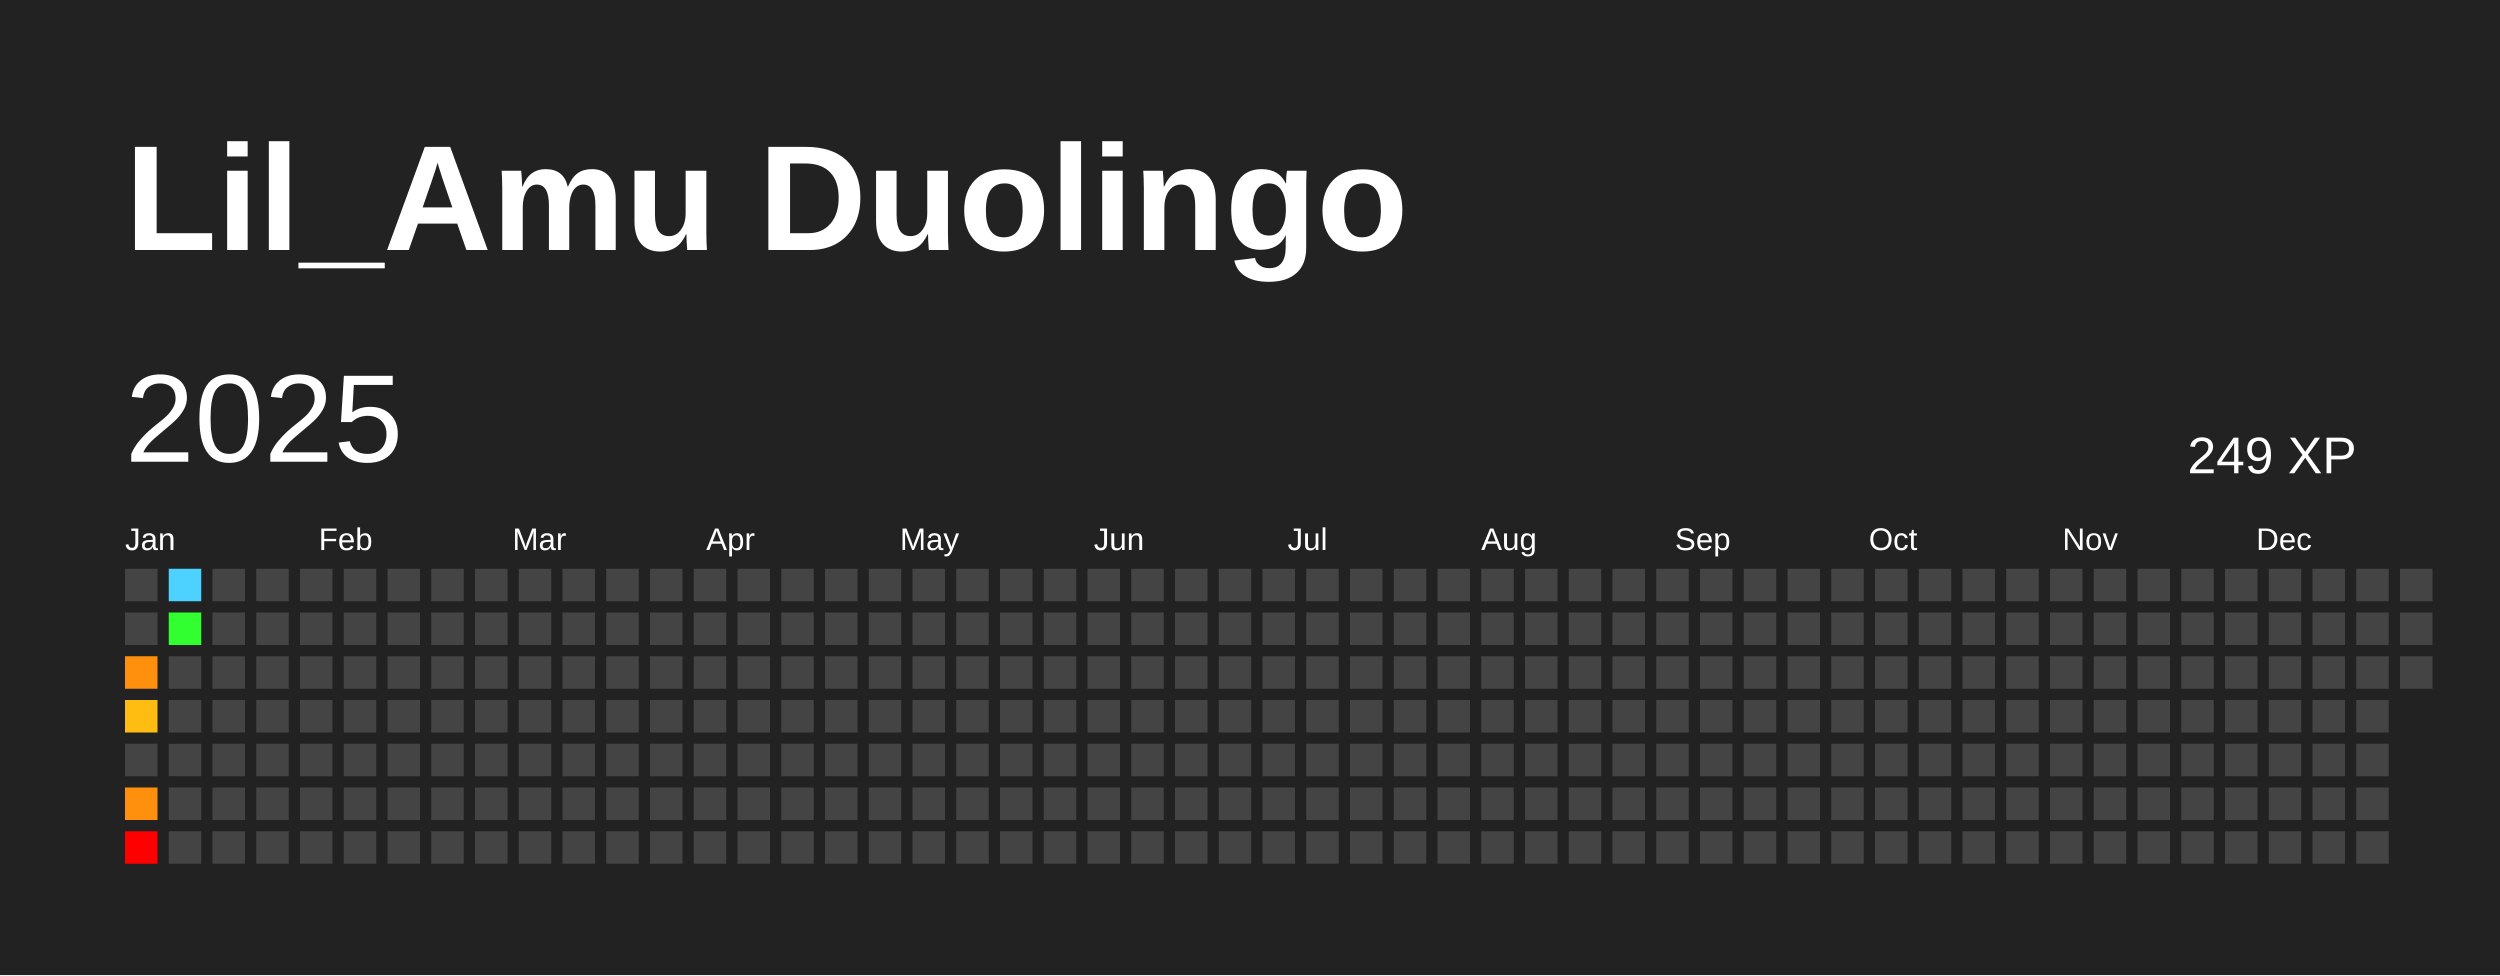
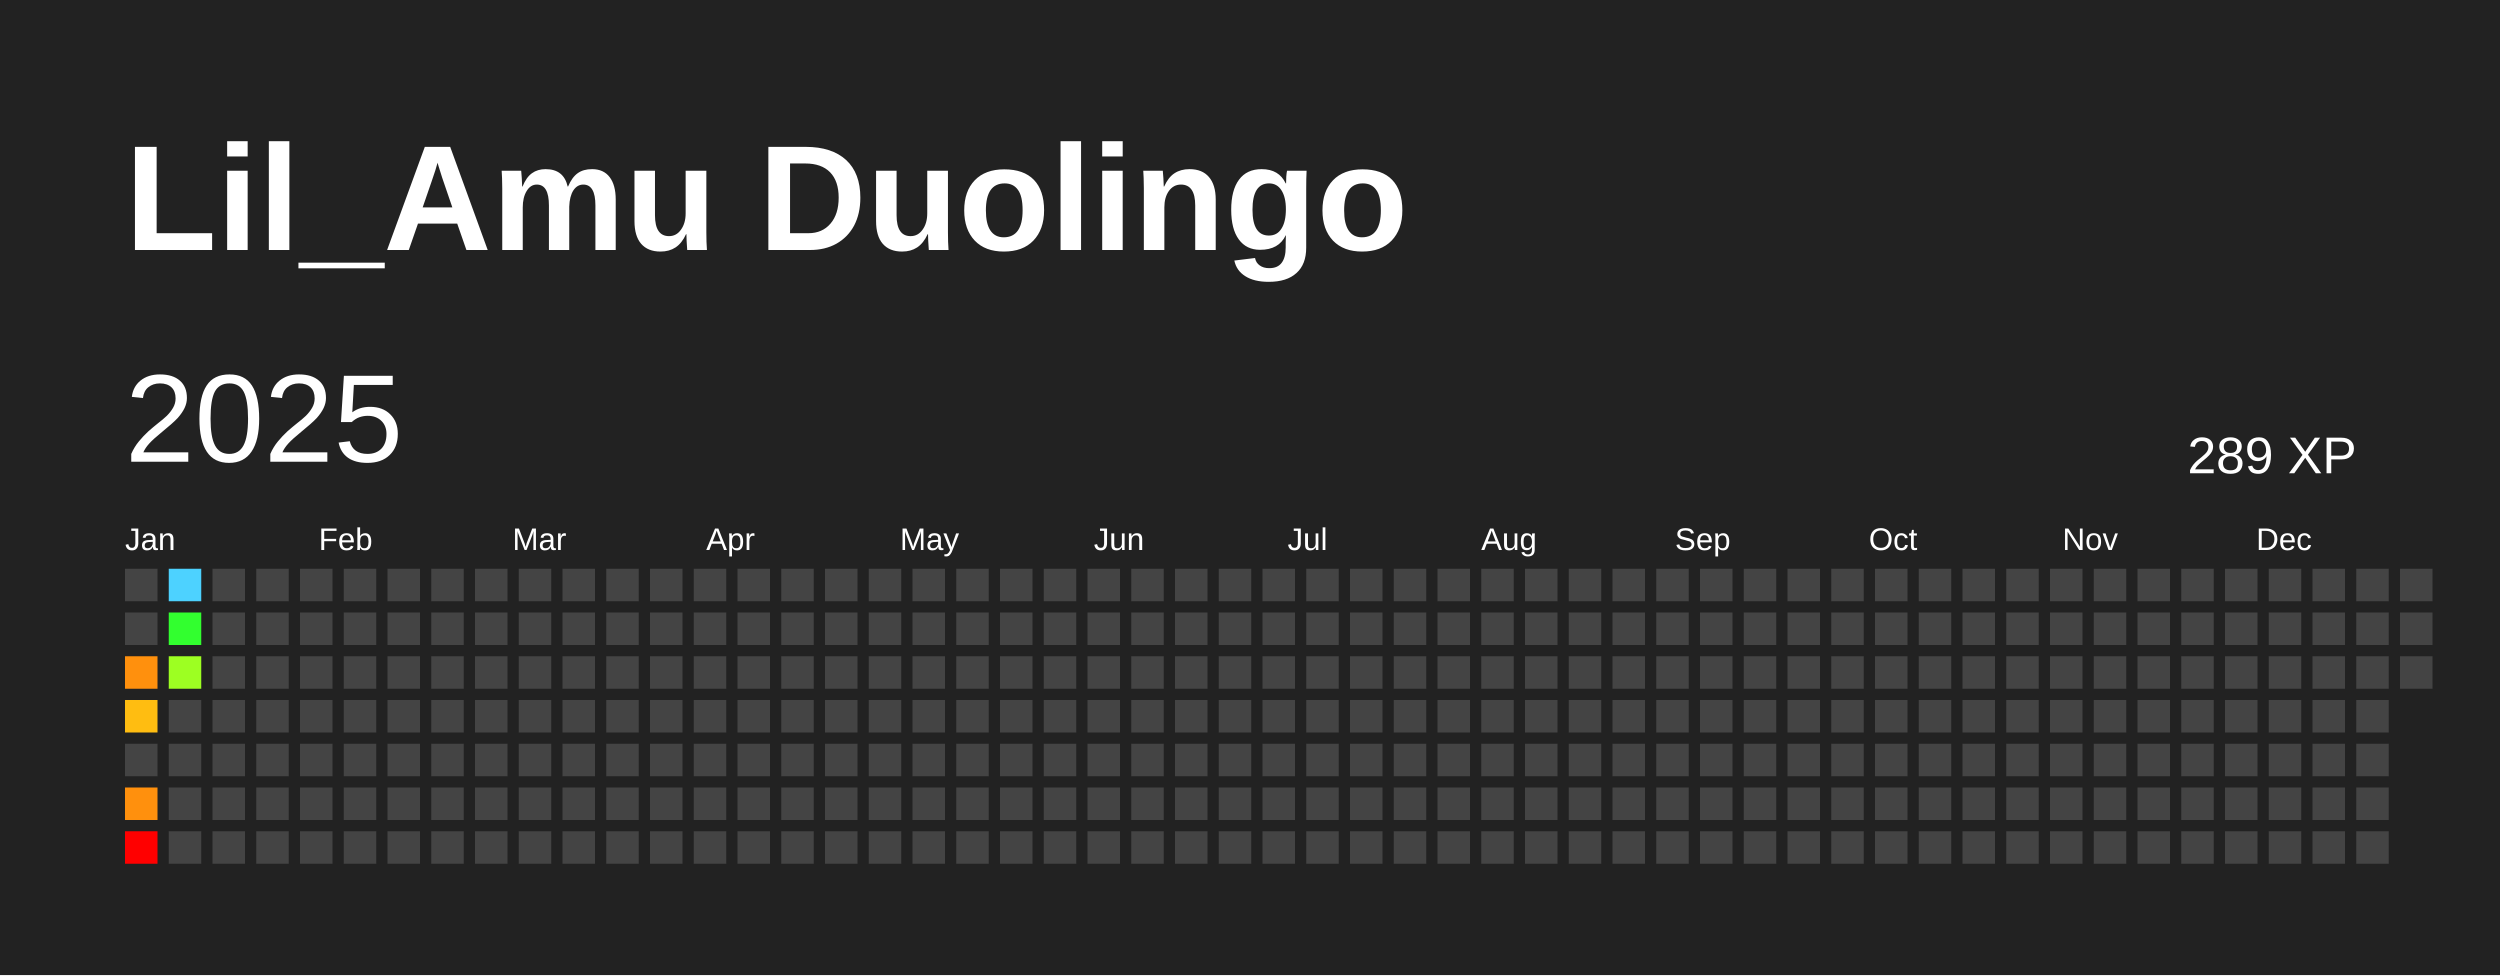
<svg xmlns="http://www.w3.org/2000/svg" baseProfile="full" height="78mm" version="1.1" viewBox="0,0,200,78" width="200mm">
  <defs />
  <rect fill="#222222" height="78" width="200" x="0" y="0" />
  <text fill="#FFFFFF" style="font-size:12px; font-family:Arial; font-weight:bold;" x="10" y="20">Lil_Amu Duolingo</text>
  <text dominant-baseline="hanging" fill="#FFFFFF" style="font-size:10.0px; font-family:Arial;" x="10" y="30">2025</text>
-   <text dominant-baseline="hanging" fill="#FFFFFF" style="font-size:4.125px; font-family:Arial;" x="175" y="35">249 XP</text>
+   <text dominant-baseline="hanging" fill="#FFFFFF" style="font-size:4.125px; font-family:Arial;" x="175" y="35">289 XP</text>
  <text fill="#FFFFFF" style="font-size:2.5px; font-family:Arial" x="10.0" y="44">Jan</text>
  <text fill="#FFFFFF" style="font-size:2.5px; font-family:Arial" x="25.5" y="44">Feb</text>
  <text fill="#FFFFFF" style="font-size:2.5px; font-family:Arial" x="41.0" y="44">Mar</text>
  <text fill="#FFFFFF" style="font-size:2.5px; font-family:Arial" x="56.5" y="44">Apr</text>
  <text fill="#FFFFFF" style="font-size:2.5px; font-family:Arial" x="72.0" y="44">May</text>
  <text fill="#FFFFFF" style="font-size:2.5px; font-family:Arial" x="87.5" y="44">Jun</text>
  <text fill="#FFFFFF" style="font-size:2.5px; font-family:Arial" x="103.0" y="44">Jul</text>
  <text fill="#FFFFFF" style="font-size:2.5px; font-family:Arial" x="118.5" y="44">Aug</text>
  <text fill="#FFFFFF" style="font-size:2.5px; font-family:Arial" x="134.0" y="44">Sep</text>
  <text fill="#FFFFFF" style="font-size:2.5px; font-family:Arial" x="149.5" y="44">Oct</text>
  <text fill="#FFFFFF" style="font-size:2.5px; font-family:Arial" x="165.0" y="44">Nov</text>
  <text fill="#FFFFFF" style="font-size:2.5px; font-family:Arial" x="180.5" y="44">Dec</text>
  <rect fill="#444444" height="2.6" width="2.6" x="10.0" y="45.5" />
  <rect fill="#444444" height="2.6" width="2.6" x="10.0" y="49.0" />
  <rect fill="#ff900d" height="2.6" width="2.6" x="10.0" y="52.5" />
  <rect fill="#ffbd11" height="2.6" width="2.6" x="10.0" y="56.0" />
  <rect fill="#444444" height="2.6" width="2.6" x="10.0" y="59.5" />
  <rect fill="#ff900d" height="2.6" width="2.6" x="10.0" y="63.0" />
  <rect fill="red" height="2.6" width="2.6" x="10.0" y="66.5" />
  <rect fill="#4dd2ff" height="2.6" width="2.6" x="13.5" y="45.5" />
  <rect fill="#32ff2f" height="2.6" width="2.6" x="13.5" y="49.0" />
-   <rect fill="#444444" height="2.6" width="2.6" x="13.5" y="52.5" />
+   <rect fill="#9dff22" height="2.6" width="2.6" x="13.5" y="52.5" />
  <rect fill="#444444" height="2.6" width="2.6" x="13.5" y="56.0" />
  <rect fill="#444444" height="2.6" width="2.6" x="13.5" y="59.5" />
  <rect fill="#444444" height="2.6" width="2.6" x="13.5" y="63.0" />
  <rect fill="#444444" height="2.6" width="2.6" x="13.5" y="66.5" />
  <rect fill="#444444" height="2.6" width="2.6" x="17.0" y="45.5" />
  <rect fill="#444444" height="2.6" width="2.6" x="17.0" y="49.0" />
  <rect fill="#444444" height="2.6" width="2.6" x="17.0" y="52.5" />
  <rect fill="#444444" height="2.6" width="2.6" x="17.0" y="56.0" />
  <rect fill="#444444" height="2.6" width="2.6" x="17.0" y="59.5" />
  <rect fill="#444444" height="2.6" width="2.6" x="17.0" y="63.0" />
  <rect fill="#444444" height="2.6" width="2.6" x="17.0" y="66.5" />
  <rect fill="#444444" height="2.6" width="2.6" x="20.5" y="45.5" />
  <rect fill="#444444" height="2.6" width="2.6" x="20.5" y="49.0" />
  <rect fill="#444444" height="2.6" width="2.6" x="20.5" y="52.5" />
  <rect fill="#444444" height="2.6" width="2.6" x="20.5" y="56.0" />
  <rect fill="#444444" height="2.6" width="2.6" x="20.5" y="59.5" />
  <rect fill="#444444" height="2.6" width="2.6" x="20.5" y="63.0" />
  <rect fill="#444444" height="2.6" width="2.6" x="20.5" y="66.5" />
  <rect fill="#444444" height="2.6" width="2.6" x="24.0" y="45.5" />
  <rect fill="#444444" height="2.6" width="2.6" x="24.0" y="49.0" />
  <rect fill="#444444" height="2.6" width="2.6" x="24.0" y="52.5" />
  <rect fill="#444444" height="2.6" width="2.6" x="24.0" y="56.0" />
  <rect fill="#444444" height="2.6" width="2.6" x="24.0" y="59.5" />
  <rect fill="#444444" height="2.6" width="2.6" x="24.0" y="63.0" />
  <rect fill="#444444" height="2.6" width="2.6" x="24.0" y="66.5" />
  <rect fill="#444444" height="2.6" width="2.6" x="27.5" y="45.5" />
  <rect fill="#444444" height="2.6" width="2.6" x="27.5" y="49.0" />
  <rect fill="#444444" height="2.6" width="2.6" x="27.5" y="52.5" />
  <rect fill="#444444" height="2.6" width="2.6" x="27.5" y="56.0" />
  <rect fill="#444444" height="2.6" width="2.6" x="27.5" y="59.5" />
  <rect fill="#444444" height="2.6" width="2.6" x="27.5" y="63.0" />
  <rect fill="#444444" height="2.6" width="2.6" x="27.5" y="66.5" />
  <rect fill="#444444" height="2.6" width="2.6" x="31.0" y="45.5" />
  <rect fill="#444444" height="2.6" width="2.6" x="31.0" y="49.0" />
  <rect fill="#444444" height="2.6" width="2.6" x="31.0" y="52.5" />
  <rect fill="#444444" height="2.6" width="2.6" x="31.0" y="56.0" />
  <rect fill="#444444" height="2.6" width="2.6" x="31.0" y="59.5" />
  <rect fill="#444444" height="2.6" width="2.6" x="31.0" y="63.0" />
  <rect fill="#444444" height="2.6" width="2.6" x="31.0" y="66.5" />
  <rect fill="#444444" height="2.6" width="2.6" x="34.5" y="45.5" />
  <rect fill="#444444" height="2.6" width="2.6" x="34.5" y="49.0" />
  <rect fill="#444444" height="2.6" width="2.6" x="34.5" y="52.5" />
  <rect fill="#444444" height="2.6" width="2.6" x="34.5" y="56.0" />
  <rect fill="#444444" height="2.6" width="2.6" x="34.5" y="59.5" />
  <rect fill="#444444" height="2.6" width="2.6" x="34.5" y="63.0" />
  <rect fill="#444444" height="2.6" width="2.6" x="34.5" y="66.5" />
  <rect fill="#444444" height="2.6" width="2.6" x="38.0" y="45.5" />
  <rect fill="#444444" height="2.6" width="2.6" x="38.0" y="49.0" />
  <rect fill="#444444" height="2.6" width="2.6" x="38.0" y="52.5" />
  <rect fill="#444444" height="2.6" width="2.6" x="38.0" y="56.0" />
  <rect fill="#444444" height="2.6" width="2.6" x="38.0" y="59.5" />
  <rect fill="#444444" height="2.6" width="2.6" x="38.0" y="63.0" />
  <rect fill="#444444" height="2.6" width="2.6" x="38.0" y="66.5" />
  <rect fill="#444444" height="2.6" width="2.6" x="41.5" y="45.5" />
  <rect fill="#444444" height="2.6" width="2.6" x="41.5" y="49.0" />
  <rect fill="#444444" height="2.6" width="2.6" x="41.5" y="52.5" />
  <rect fill="#444444" height="2.6" width="2.6" x="41.5" y="56.0" />
  <rect fill="#444444" height="2.6" width="2.6" x="41.5" y="59.5" />
  <rect fill="#444444" height="2.6" width="2.6" x="41.5" y="63.0" />
  <rect fill="#444444" height="2.6" width="2.6" x="41.5" y="66.5" />
  <rect fill="#444444" height="2.6" width="2.6" x="45.0" y="45.5" />
  <rect fill="#444444" height="2.6" width="2.6" x="45.0" y="49.0" />
  <rect fill="#444444" height="2.6" width="2.6" x="45.0" y="52.5" />
  <rect fill="#444444" height="2.6" width="2.6" x="45.0" y="56.0" />
  <rect fill="#444444" height="2.6" width="2.6" x="45.0" y="59.5" />
  <rect fill="#444444" height="2.6" width="2.6" x="45.0" y="63.0" />
  <rect fill="#444444" height="2.6" width="2.6" x="45.0" y="66.5" />
  <rect fill="#444444" height="2.6" width="2.6" x="48.5" y="45.5" />
  <rect fill="#444444" height="2.6" width="2.6" x="48.5" y="49.0" />
  <rect fill="#444444" height="2.6" width="2.6" x="48.5" y="52.5" />
  <rect fill="#444444" height="2.6" width="2.6" x="48.5" y="56.0" />
  <rect fill="#444444" height="2.6" width="2.6" x="48.5" y="59.5" />
  <rect fill="#444444" height="2.6" width="2.6" x="48.5" y="63.0" />
  <rect fill="#444444" height="2.6" width="2.6" x="48.5" y="66.5" />
  <rect fill="#444444" height="2.6" width="2.6" x="52.0" y="45.5" />
  <rect fill="#444444" height="2.6" width="2.6" x="52.0" y="49.0" />
  <rect fill="#444444" height="2.6" width="2.6" x="52.0" y="52.5" />
  <rect fill="#444444" height="2.6" width="2.6" x="52.0" y="56.0" />
  <rect fill="#444444" height="2.6" width="2.6" x="52.0" y="59.5" />
  <rect fill="#444444" height="2.6" width="2.6" x="52.0" y="63.0" />
  <rect fill="#444444" height="2.6" width="2.6" x="52.0" y="66.5" />
  <rect fill="#444444" height="2.6" width="2.6" x="55.5" y="45.5" />
  <rect fill="#444444" height="2.6" width="2.6" x="55.5" y="49.0" />
  <rect fill="#444444" height="2.6" width="2.6" x="55.5" y="52.5" />
  <rect fill="#444444" height="2.6" width="2.6" x="55.5" y="56.0" />
  <rect fill="#444444" height="2.6" width="2.6" x="55.5" y="59.5" />
  <rect fill="#444444" height="2.6" width="2.6" x="55.5" y="63.0" />
  <rect fill="#444444" height="2.6" width="2.6" x="55.5" y="66.5" />
  <rect fill="#444444" height="2.6" width="2.6" x="59.0" y="45.5" />
  <rect fill="#444444" height="2.6" width="2.6" x="59.0" y="49.0" />
  <rect fill="#444444" height="2.6" width="2.6" x="59.0" y="52.5" />
  <rect fill="#444444" height="2.6" width="2.6" x="59.0" y="56.0" />
  <rect fill="#444444" height="2.6" width="2.6" x="59.0" y="59.5" />
  <rect fill="#444444" height="2.6" width="2.6" x="59.0" y="63.0" />
  <rect fill="#444444" height="2.6" width="2.6" x="59.0" y="66.5" />
  <rect fill="#444444" height="2.6" width="2.6" x="62.5" y="45.5" />
  <rect fill="#444444" height="2.6" width="2.6" x="62.5" y="49.0" />
  <rect fill="#444444" height="2.6" width="2.6" x="62.5" y="52.5" />
  <rect fill="#444444" height="2.6" width="2.6" x="62.5" y="56.0" />
  <rect fill="#444444" height="2.6" width="2.6" x="62.5" y="59.5" />
  <rect fill="#444444" height="2.6" width="2.6" x="62.5" y="63.0" />
  <rect fill="#444444" height="2.6" width="2.6" x="62.5" y="66.5" />
  <rect fill="#444444" height="2.6" width="2.6" x="66.0" y="45.5" />
  <rect fill="#444444" height="2.6" width="2.6" x="66.0" y="49.0" />
  <rect fill="#444444" height="2.6" width="2.6" x="66.0" y="52.5" />
  <rect fill="#444444" height="2.6" width="2.6" x="66.0" y="56.0" />
  <rect fill="#444444" height="2.6" width="2.6" x="66.0" y="59.5" />
  <rect fill="#444444" height="2.6" width="2.6" x="66.0" y="63.0" />
  <rect fill="#444444" height="2.6" width="2.6" x="66.0" y="66.5" />
  <rect fill="#444444" height="2.6" width="2.6" x="69.5" y="45.5" />
  <rect fill="#444444" height="2.6" width="2.6" x="69.5" y="49.0" />
  <rect fill="#444444" height="2.6" width="2.6" x="69.5" y="52.5" />
  <rect fill="#444444" height="2.6" width="2.6" x="69.5" y="56.0" />
  <rect fill="#444444" height="2.6" width="2.6" x="69.5" y="59.5" />
  <rect fill="#444444" height="2.6" width="2.6" x="69.5" y="63.0" />
  <rect fill="#444444" height="2.6" width="2.6" x="69.5" y="66.5" />
  <rect fill="#444444" height="2.6" width="2.6" x="73.0" y="45.5" />
  <rect fill="#444444" height="2.6" width="2.6" x="73.0" y="49.0" />
  <rect fill="#444444" height="2.6" width="2.6" x="73.0" y="52.5" />
  <rect fill="#444444" height="2.6" width="2.6" x="73.0" y="56.0" />
  <rect fill="#444444" height="2.6" width="2.6" x="73.0" y="59.5" />
  <rect fill="#444444" height="2.6" width="2.6" x="73.0" y="63.0" />
  <rect fill="#444444" height="2.6" width="2.6" x="73.0" y="66.5" />
  <rect fill="#444444" height="2.6" width="2.6" x="76.5" y="45.5" />
  <rect fill="#444444" height="2.6" width="2.6" x="76.5" y="49.0" />
  <rect fill="#444444" height="2.6" width="2.6" x="76.5" y="52.5" />
  <rect fill="#444444" height="2.6" width="2.6" x="76.5" y="56.0" />
  <rect fill="#444444" height="2.6" width="2.6" x="76.5" y="59.5" />
  <rect fill="#444444" height="2.6" width="2.6" x="76.5" y="63.0" />
  <rect fill="#444444" height="2.6" width="2.6" x="76.5" y="66.5" />
  <rect fill="#444444" height="2.6" width="2.6" x="80.0" y="45.5" />
  <rect fill="#444444" height="2.6" width="2.6" x="80.0" y="49.0" />
  <rect fill="#444444" height="2.6" width="2.6" x="80.0" y="52.5" />
  <rect fill="#444444" height="2.6" width="2.6" x="80.0" y="56.0" />
  <rect fill="#444444" height="2.6" width="2.6" x="80.0" y="59.5" />
  <rect fill="#444444" height="2.6" width="2.6" x="80.0" y="63.0" />
  <rect fill="#444444" height="2.6" width="2.6" x="80.0" y="66.5" />
  <rect fill="#444444" height="2.6" width="2.6" x="83.5" y="45.5" />
  <rect fill="#444444" height="2.6" width="2.6" x="83.5" y="49.0" />
  <rect fill="#444444" height="2.6" width="2.6" x="83.5" y="52.5" />
  <rect fill="#444444" height="2.6" width="2.6" x="83.5" y="56.0" />
  <rect fill="#444444" height="2.6" width="2.6" x="83.5" y="59.5" />
  <rect fill="#444444" height="2.6" width="2.6" x="83.5" y="63.0" />
  <rect fill="#444444" height="2.6" width="2.6" x="83.5" y="66.5" />
  <rect fill="#444444" height="2.6" width="2.6" x="87.0" y="45.5" />
  <rect fill="#444444" height="2.6" width="2.6" x="87.0" y="49.0" />
  <rect fill="#444444" height="2.6" width="2.6" x="87.0" y="52.5" />
  <rect fill="#444444" height="2.6" width="2.6" x="87.0" y="56.0" />
  <rect fill="#444444" height="2.6" width="2.6" x="87.0" y="59.5" />
  <rect fill="#444444" height="2.6" width="2.6" x="87.0" y="63.0" />
  <rect fill="#444444" height="2.6" width="2.6" x="87.0" y="66.5" />
  <rect fill="#444444" height="2.6" width="2.6" x="90.5" y="45.5" />
  <rect fill="#444444" height="2.6" width="2.6" x="90.5" y="49.0" />
  <rect fill="#444444" height="2.6" width="2.6" x="90.5" y="52.5" />
  <rect fill="#444444" height="2.6" width="2.6" x="90.5" y="56.0" />
  <rect fill="#444444" height="2.6" width="2.6" x="90.5" y="59.5" />
  <rect fill="#444444" height="2.6" width="2.6" x="90.5" y="63.0" />
  <rect fill="#444444" height="2.6" width="2.6" x="90.5" y="66.5" />
  <rect fill="#444444" height="2.6" width="2.6" x="94.0" y="45.5" />
  <rect fill="#444444" height="2.6" width="2.6" x="94.0" y="49.0" />
  <rect fill="#444444" height="2.6" width="2.6" x="94.0" y="52.5" />
  <rect fill="#444444" height="2.6" width="2.6" x="94.0" y="56.0" />
  <rect fill="#444444" height="2.6" width="2.6" x="94.0" y="59.5" />
  <rect fill="#444444" height="2.6" width="2.6" x="94.0" y="63.0" />
  <rect fill="#444444" height="2.6" width="2.6" x="94.0" y="66.5" />
  <rect fill="#444444" height="2.6" width="2.6" x="97.5" y="45.5" />
  <rect fill="#444444" height="2.6" width="2.6" x="97.5" y="49.0" />
  <rect fill="#444444" height="2.6" width="2.6" x="97.5" y="52.5" />
  <rect fill="#444444" height="2.6" width="2.6" x="97.5" y="56.0" />
  <rect fill="#444444" height="2.6" width="2.6" x="97.5" y="59.5" />
  <rect fill="#444444" height="2.6" width="2.6" x="97.5" y="63.0" />
  <rect fill="#444444" height="2.6" width="2.6" x="97.5" y="66.5" />
  <rect fill="#444444" height="2.6" width="2.6" x="101.0" y="45.5" />
  <rect fill="#444444" height="2.6" width="2.6" x="101.0" y="49.0" />
  <rect fill="#444444" height="2.6" width="2.6" x="101.0" y="52.5" />
  <rect fill="#444444" height="2.6" width="2.6" x="101.0" y="56.0" />
  <rect fill="#444444" height="2.6" width="2.6" x="101.0" y="59.5" />
  <rect fill="#444444" height="2.6" width="2.6" x="101.0" y="63.0" />
  <rect fill="#444444" height="2.6" width="2.6" x="101.0" y="66.5" />
  <rect fill="#444444" height="2.6" width="2.6" x="104.5" y="45.5" />
  <rect fill="#444444" height="2.6" width="2.6" x="104.5" y="49.0" />
  <rect fill="#444444" height="2.6" width="2.6" x="104.5" y="52.5" />
  <rect fill="#444444" height="2.6" width="2.6" x="104.5" y="56.0" />
  <rect fill="#444444" height="2.6" width="2.6" x="104.5" y="59.5" />
  <rect fill="#444444" height="2.6" width="2.6" x="104.5" y="63.0" />
  <rect fill="#444444" height="2.6" width="2.6" x="104.5" y="66.5" />
  <rect fill="#444444" height="2.6" width="2.6" x="108.0" y="45.5" />
  <rect fill="#444444" height="2.6" width="2.6" x="108.0" y="49.0" />
  <rect fill="#444444" height="2.6" width="2.6" x="108.0" y="52.5" />
  <rect fill="#444444" height="2.6" width="2.6" x="108.0" y="56.0" />
  <rect fill="#444444" height="2.6" width="2.6" x="108.0" y="59.5" />
  <rect fill="#444444" height="2.6" width="2.6" x="108.0" y="63.0" />
  <rect fill="#444444" height="2.6" width="2.6" x="108.0" y="66.5" />
  <rect fill="#444444" height="2.6" width="2.6" x="111.5" y="45.5" />
  <rect fill="#444444" height="2.6" width="2.6" x="111.5" y="49.0" />
  <rect fill="#444444" height="2.6" width="2.6" x="111.5" y="52.5" />
  <rect fill="#444444" height="2.6" width="2.6" x="111.5" y="56.0" />
  <rect fill="#444444" height="2.6" width="2.6" x="111.5" y="59.5" />
  <rect fill="#444444" height="2.6" width="2.6" x="111.5" y="63.0" />
  <rect fill="#444444" height="2.6" width="2.6" x="111.5" y="66.5" />
  <rect fill="#444444" height="2.6" width="2.6" x="115.0" y="45.5" />
  <rect fill="#444444" height="2.6" width="2.6" x="115.0" y="49.0" />
  <rect fill="#444444" height="2.6" width="2.6" x="115.0" y="52.5" />
  <rect fill="#444444" height="2.6" width="2.6" x="115.0" y="56.0" />
  <rect fill="#444444" height="2.6" width="2.6" x="115.0" y="59.5" />
  <rect fill="#444444" height="2.6" width="2.6" x="115.0" y="63.0" />
  <rect fill="#444444" height="2.6" width="2.6" x="115.0" y="66.5" />
  <rect fill="#444444" height="2.6" width="2.6" x="118.5" y="45.5" />
  <rect fill="#444444" height="2.6" width="2.6" x="118.5" y="49.0" />
  <rect fill="#444444" height="2.6" width="2.6" x="118.5" y="52.5" />
  <rect fill="#444444" height="2.6" width="2.6" x="118.5" y="56.0" />
  <rect fill="#444444" height="2.6" width="2.6" x="118.5" y="59.5" />
  <rect fill="#444444" height="2.6" width="2.6" x="118.5" y="63.0" />
  <rect fill="#444444" height="2.6" width="2.6" x="118.5" y="66.5" />
  <rect fill="#444444" height="2.6" width="2.6" x="122.0" y="45.5" />
  <rect fill="#444444" height="2.6" width="2.6" x="122.0" y="49.0" />
  <rect fill="#444444" height="2.6" width="2.6" x="122.0" y="52.5" />
  <rect fill="#444444" height="2.6" width="2.6" x="122.0" y="56.0" />
  <rect fill="#444444" height="2.6" width="2.6" x="122.0" y="59.5" />
  <rect fill="#444444" height="2.6" width="2.6" x="122.0" y="63.0" />
  <rect fill="#444444" height="2.6" width="2.6" x="122.0" y="66.5" />
  <rect fill="#444444" height="2.6" width="2.6" x="125.5" y="45.5" />
  <rect fill="#444444" height="2.6" width="2.6" x="125.5" y="49.0" />
  <rect fill="#444444" height="2.6" width="2.6" x="125.5" y="52.5" />
  <rect fill="#444444" height="2.6" width="2.6" x="125.5" y="56.0" />
  <rect fill="#444444" height="2.6" width="2.6" x="125.5" y="59.5" />
  <rect fill="#444444" height="2.6" width="2.6" x="125.5" y="63.0" />
  <rect fill="#444444" height="2.6" width="2.6" x="125.5" y="66.5" />
  <rect fill="#444444" height="2.6" width="2.6" x="129.0" y="45.5" />
  <rect fill="#444444" height="2.6" width="2.6" x="129.0" y="49.0" />
  <rect fill="#444444" height="2.6" width="2.6" x="129.0" y="52.5" />
  <rect fill="#444444" height="2.6" width="2.6" x="129.0" y="56.0" />
  <rect fill="#444444" height="2.6" width="2.6" x="129.0" y="59.5" />
  <rect fill="#444444" height="2.6" width="2.6" x="129.0" y="63.0" />
  <rect fill="#444444" height="2.6" width="2.6" x="129.0" y="66.5" />
  <rect fill="#444444" height="2.6" width="2.6" x="132.5" y="45.5" />
  <rect fill="#444444" height="2.6" width="2.6" x="132.5" y="49.0" />
  <rect fill="#444444" height="2.6" width="2.6" x="132.5" y="52.5" />
  <rect fill="#444444" height="2.6" width="2.6" x="132.5" y="56.0" />
  <rect fill="#444444" height="2.6" width="2.6" x="132.5" y="59.5" />
  <rect fill="#444444" height="2.6" width="2.6" x="132.5" y="63.0" />
  <rect fill="#444444" height="2.6" width="2.6" x="132.5" y="66.5" />
  <rect fill="#444444" height="2.6" width="2.6" x="136.0" y="45.5" />
  <rect fill="#444444" height="2.6" width="2.6" x="136.0" y="49.0" />
  <rect fill="#444444" height="2.6" width="2.6" x="136.0" y="52.5" />
  <rect fill="#444444" height="2.6" width="2.6" x="136.0" y="56.0" />
  <rect fill="#444444" height="2.6" width="2.6" x="136.0" y="59.5" />
  <rect fill="#444444" height="2.6" width="2.6" x="136.0" y="63.0" />
  <rect fill="#444444" height="2.6" width="2.6" x="136.0" y="66.5" />
  <rect fill="#444444" height="2.6" width="2.6" x="139.5" y="45.5" />
  <rect fill="#444444" height="2.6" width="2.6" x="139.5" y="49.0" />
  <rect fill="#444444" height="2.6" width="2.6" x="139.5" y="52.5" />
  <rect fill="#444444" height="2.6" width="2.6" x="139.5" y="56.0" />
  <rect fill="#444444" height="2.6" width="2.6" x="139.5" y="59.5" />
  <rect fill="#444444" height="2.6" width="2.6" x="139.5" y="63.0" />
  <rect fill="#444444" height="2.6" width="2.6" x="139.5" y="66.5" />
  <rect fill="#444444" height="2.6" width="2.6" x="143.0" y="45.5" />
  <rect fill="#444444" height="2.6" width="2.6" x="143.0" y="49.0" />
  <rect fill="#444444" height="2.6" width="2.6" x="143.0" y="52.5" />
  <rect fill="#444444" height="2.6" width="2.6" x="143.0" y="56.0" />
  <rect fill="#444444" height="2.6" width="2.6" x="143.0" y="59.5" />
  <rect fill="#444444" height="2.6" width="2.6" x="143.0" y="63.0" />
  <rect fill="#444444" height="2.6" width="2.6" x="143.0" y="66.5" />
  <rect fill="#444444" height="2.6" width="2.6" x="146.5" y="45.5" />
  <rect fill="#444444" height="2.6" width="2.6" x="146.5" y="49.0" />
  <rect fill="#444444" height="2.6" width="2.6" x="146.5" y="52.5" />
  <rect fill="#444444" height="2.6" width="2.6" x="146.5" y="56.0" />
  <rect fill="#444444" height="2.6" width="2.6" x="146.5" y="59.5" />
  <rect fill="#444444" height="2.6" width="2.6" x="146.5" y="63.0" />
  <rect fill="#444444" height="2.6" width="2.6" x="146.5" y="66.5" />
  <rect fill="#444444" height="2.6" width="2.6" x="150.0" y="45.5" />
  <rect fill="#444444" height="2.6" width="2.6" x="150.0" y="49.0" />
  <rect fill="#444444" height="2.6" width="2.6" x="150.0" y="52.5" />
  <rect fill="#444444" height="2.6" width="2.6" x="150.0" y="56.0" />
  <rect fill="#444444" height="2.6" width="2.6" x="150.0" y="59.5" />
  <rect fill="#444444" height="2.6" width="2.6" x="150.0" y="63.0" />
  <rect fill="#444444" height="2.6" width="2.6" x="150.0" y="66.5" />
  <rect fill="#444444" height="2.6" width="2.6" x="153.5" y="45.5" />
  <rect fill="#444444" height="2.6" width="2.6" x="153.5" y="49.0" />
  <rect fill="#444444" height="2.6" width="2.6" x="153.5" y="52.5" />
  <rect fill="#444444" height="2.6" width="2.6" x="153.5" y="56.0" />
  <rect fill="#444444" height="2.6" width="2.6" x="153.5" y="59.5" />
  <rect fill="#444444" height="2.6" width="2.6" x="153.5" y="63.0" />
  <rect fill="#444444" height="2.6" width="2.6" x="153.5" y="66.5" />
  <rect fill="#444444" height="2.6" width="2.6" x="157.0" y="45.5" />
  <rect fill="#444444" height="2.6" width="2.6" x="157.0" y="49.0" />
  <rect fill="#444444" height="2.6" width="2.6" x="157.0" y="52.5" />
  <rect fill="#444444" height="2.6" width="2.6" x="157.0" y="56.0" />
  <rect fill="#444444" height="2.6" width="2.6" x="157.0" y="59.5" />
  <rect fill="#444444" height="2.6" width="2.6" x="157.0" y="63.0" />
  <rect fill="#444444" height="2.6" width="2.6" x="157.0" y="66.5" />
  <rect fill="#444444" height="2.6" width="2.6" x="160.5" y="45.5" />
  <rect fill="#444444" height="2.6" width="2.6" x="160.5" y="49.0" />
  <rect fill="#444444" height="2.6" width="2.6" x="160.5" y="52.5" />
  <rect fill="#444444" height="2.6" width="2.6" x="160.5" y="56.0" />
  <rect fill="#444444" height="2.6" width="2.6" x="160.5" y="59.5" />
  <rect fill="#444444" height="2.6" width="2.6" x="160.5" y="63.0" />
  <rect fill="#444444" height="2.6" width="2.6" x="160.5" y="66.5" />
  <rect fill="#444444" height="2.6" width="2.6" x="164.0" y="45.5" />
  <rect fill="#444444" height="2.6" width="2.6" x="164.0" y="49.0" />
  <rect fill="#444444" height="2.6" width="2.6" x="164.0" y="52.5" />
  <rect fill="#444444" height="2.6" width="2.6" x="164.0" y="56.0" />
  <rect fill="#444444" height="2.6" width="2.6" x="164.0" y="59.5" />
  <rect fill="#444444" height="2.6" width="2.6" x="164.0" y="63.0" />
  <rect fill="#444444" height="2.6" width="2.6" x="164.0" y="66.5" />
  <rect fill="#444444" height="2.6" width="2.6" x="167.5" y="45.5" />
  <rect fill="#444444" height="2.6" width="2.6" x="167.5" y="49.0" />
  <rect fill="#444444" height="2.6" width="2.6" x="167.5" y="52.5" />
  <rect fill="#444444" height="2.6" width="2.6" x="167.5" y="56.0" />
  <rect fill="#444444" height="2.6" width="2.6" x="167.5" y="59.5" />
  <rect fill="#444444" height="2.6" width="2.6" x="167.5" y="63.0" />
  <rect fill="#444444" height="2.6" width="2.6" x="167.5" y="66.5" />
  <rect fill="#444444" height="2.6" width="2.6" x="171.0" y="45.5" />
  <rect fill="#444444" height="2.6" width="2.6" x="171.0" y="49.0" />
  <rect fill="#444444" height="2.6" width="2.6" x="171.0" y="52.5" />
  <rect fill="#444444" height="2.6" width="2.6" x="171.0" y="56.0" />
  <rect fill="#444444" height="2.6" width="2.6" x="171.0" y="59.5" />
  <rect fill="#444444" height="2.6" width="2.6" x="171.0" y="63.0" />
  <rect fill="#444444" height="2.6" width="2.6" x="171.0" y="66.5" />
  <rect fill="#444444" height="2.6" width="2.6" x="174.5" y="45.5" />
  <rect fill="#444444" height="2.6" width="2.6" x="174.5" y="49.0" />
  <rect fill="#444444" height="2.6" width="2.6" x="174.5" y="52.5" />
  <rect fill="#444444" height="2.6" width="2.6" x="174.5" y="56.0" />
  <rect fill="#444444" height="2.6" width="2.6" x="174.5" y="59.5" />
  <rect fill="#444444" height="2.6" width="2.6" x="174.5" y="63.0" />
  <rect fill="#444444" height="2.6" width="2.6" x="174.5" y="66.5" />
  <rect fill="#444444" height="2.6" width="2.6" x="178.0" y="45.5" />
  <rect fill="#444444" height="2.6" width="2.6" x="178.0" y="49.0" />
  <rect fill="#444444" height="2.6" width="2.6" x="178.0" y="52.5" />
  <rect fill="#444444" height="2.6" width="2.6" x="178.0" y="56.0" />
  <rect fill="#444444" height="2.6" width="2.6" x="178.0" y="59.5" />
  <rect fill="#444444" height="2.6" width="2.6" x="178.0" y="63.0" />
  <rect fill="#444444" height="2.6" width="2.6" x="178.0" y="66.5" />
  <rect fill="#444444" height="2.6" width="2.6" x="181.5" y="45.5" />
  <rect fill="#444444" height="2.6" width="2.6" x="181.5" y="49.0" />
  <rect fill="#444444" height="2.6" width="2.6" x="181.5" y="52.5" />
  <rect fill="#444444" height="2.6" width="2.6" x="181.5" y="56.0" />
  <rect fill="#444444" height="2.6" width="2.6" x="181.5" y="59.5" />
  <rect fill="#444444" height="2.6" width="2.6" x="181.5" y="63.0" />
  <rect fill="#444444" height="2.6" width="2.6" x="181.5" y="66.5" />
  <rect fill="#444444" height="2.6" width="2.6" x="185.0" y="45.5" />
  <rect fill="#444444" height="2.6" width="2.6" x="185.0" y="49.0" />
  <rect fill="#444444" height="2.6" width="2.6" x="185.0" y="52.5" />
  <rect fill="#444444" height="2.6" width="2.6" x="185.0" y="56.0" />
  <rect fill="#444444" height="2.6" width="2.6" x="185.0" y="59.5" />
  <rect fill="#444444" height="2.6" width="2.6" x="185.0" y="63.0" />
  <rect fill="#444444" height="2.6" width="2.6" x="185.0" y="66.5" />
  <rect fill="#444444" height="2.6" width="2.6" x="188.5" y="45.5" />
  <rect fill="#444444" height="2.6" width="2.6" x="188.5" y="49.0" />
  <rect fill="#444444" height="2.6" width="2.6" x="188.5" y="52.5" />
  <rect fill="#444444" height="2.6" width="2.6" x="188.5" y="56.0" />
  <rect fill="#444444" height="2.6" width="2.6" x="188.5" y="59.5" />
  <rect fill="#444444" height="2.6" width="2.6" x="188.5" y="63.0" />
  <rect fill="#444444" height="2.6" width="2.6" x="188.5" y="66.5" />
  <rect fill="#444444" height="2.6" width="2.6" x="192.0" y="45.5" />
  <rect fill="#444444" height="2.6" width="2.6" x="192.0" y="49.0" />
  <rect fill="#444444" height="2.6" width="2.6" x="192.0" y="52.5" />
</svg>
